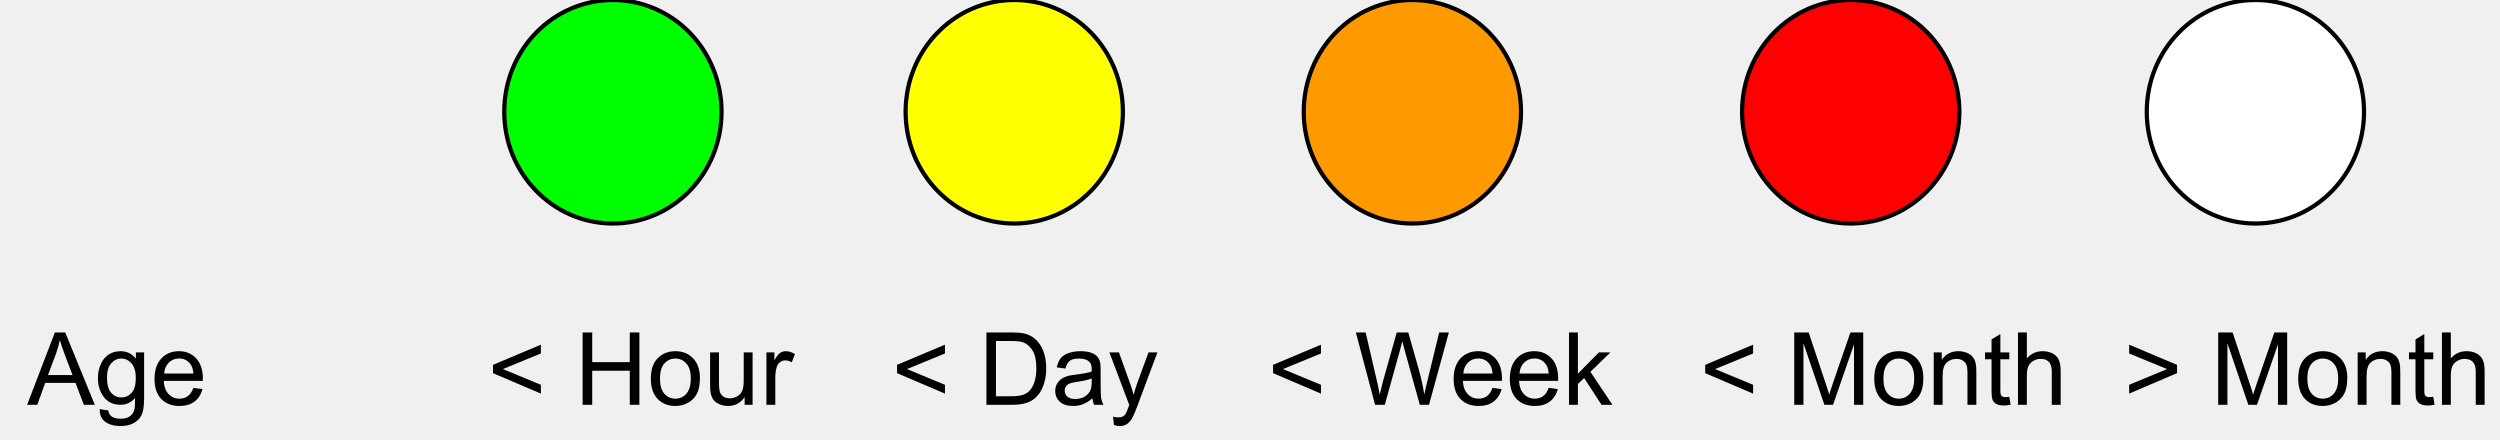
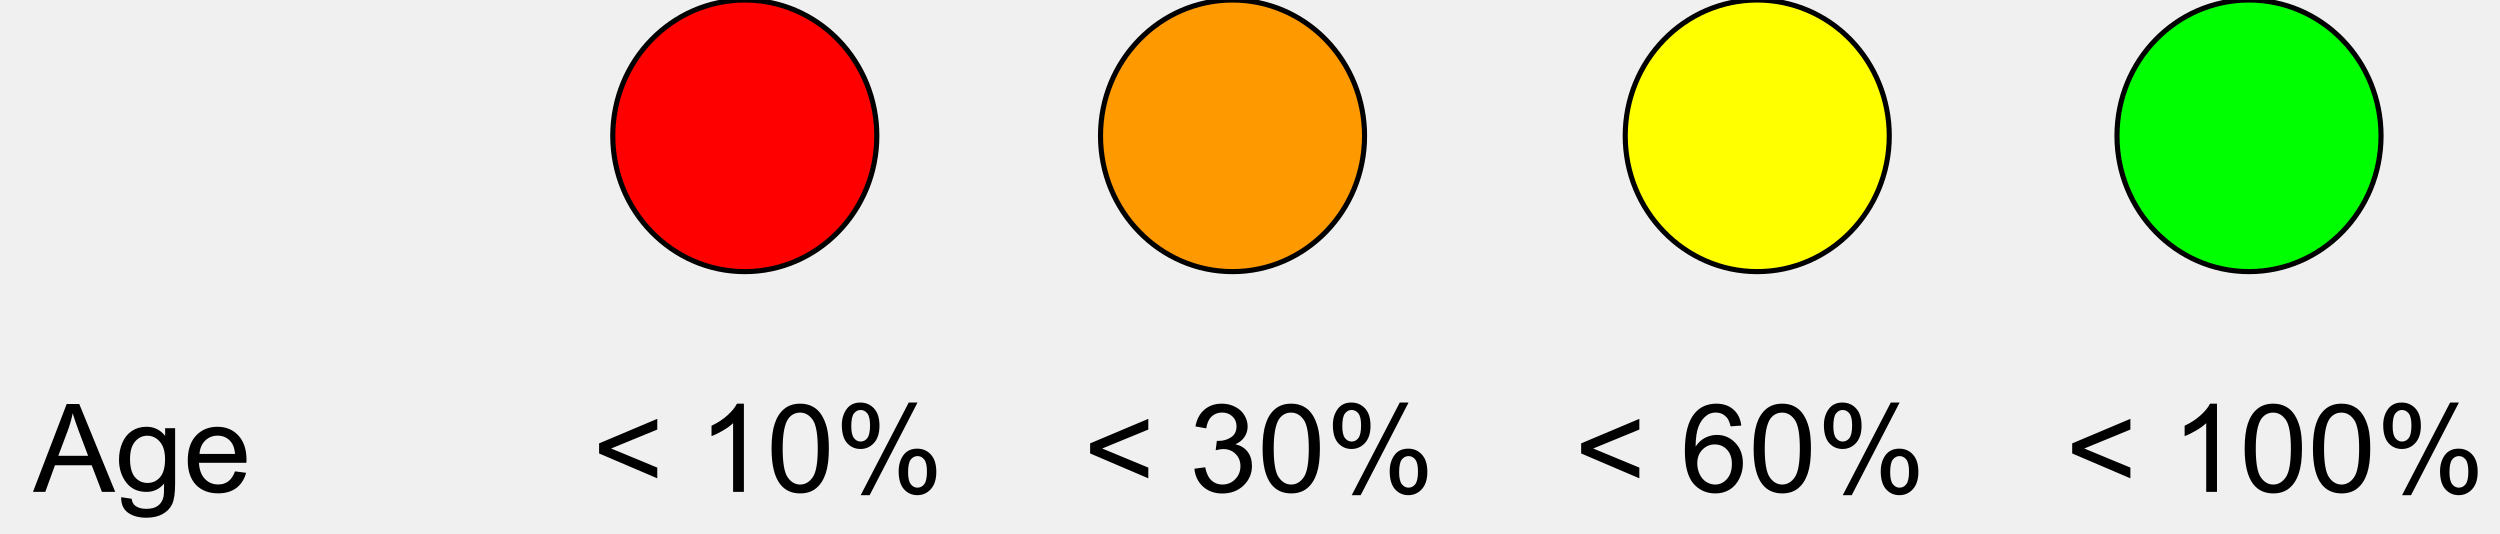
- <svg xmlns="http://www.w3.org/2000/svg" version="1.1" viewBox="0.0 0.0 593.95 104.438" fill="none" stroke="none" stroke-linecap="square" stroke-miterlimit="10">
+ <svg xmlns="http://www.w3.org/2000/svg" version="1.1" viewBox="0.0 0.0 488.764 104.241" fill="none" stroke="none" stroke-linecap="square" stroke-miterlimit="10">
  <clipPath id="p.0">
-     <path d="m0 0l593.95 0l0 104.438l-593.95 0l0 -104.438z" clip-rule="nonzero" />
+     <path d="m0 0l488.764 0l0 104.241l-488.764 0l0 -104.241z" clip-rule="nonzero" />
  </clipPath>
  <g clip-path="url(#p.0)">
-     <path fill="#000000" fill-opacity="0.0" d="m0 0l593.95 0l0 104.438l-593.95 0z" fill-rule="nonzero" />
-     <path fill="#ffff00" d="m215.156 26.551l0 0c0 -14.664 11.556 -26.551 25.811 -26.551l0 0c6.846 0 13.411 2.797 18.251 7.777c4.84 4.979 7.56 11.733 7.56 18.775l0 0c0 14.664 -11.556 26.551 -25.811 26.551l0 0c-14.255 0 -25.811 -11.887 -25.811 -26.551z" fill-rule="nonzero" />
+     <path fill="#000000" fill-opacity="0.0" d="m0 0l488.764 0l0 104.241l-488.764 0z" fill-rule="nonzero" />
+     <path fill="#ff9900" d="m215.156 26.551l0 0c0 -14.664 11.556 -26.551 25.811 -26.551l0 0c6.846 0 13.411 2.797 18.251 7.777c4.84 4.979 7.56 11.733 7.56 18.775l0 0c0 14.664 -11.556 26.551 -25.811 26.551l0 0c-14.255 0 -25.811 -11.887 -25.811 -26.551z" fill-rule="nonzero" />
    <path stroke="#000000" stroke-width="1.0" stroke-linejoin="round" stroke-linecap="butt" d="m215.156 26.551l0 0c0 -14.664 11.556 -26.551 25.811 -26.551l0 0c6.846 0 13.411 2.797 18.251 7.777c4.84 4.979 7.56 11.733 7.56 18.775l0 0c0 14.664 -11.556 26.551 -25.811 26.551l0 0c-14.255 0 -25.811 -11.887 -25.811 -26.551z" fill-rule="nonzero" />
-     <path fill="#ff9900" d="m309.741 26.551l0 0c0 -14.664 11.556 -26.551 25.811 -26.551l0 0c6.846 0 13.411 2.797 18.251 7.777c4.84 4.979 7.56 11.733 7.56 18.775l0 0c0 14.664 -11.556 26.551 -25.811 26.551l0 0c-14.255 0 -25.811 -11.887 -25.811 -26.551z" fill-rule="nonzero" />
-     <path stroke="#000000" stroke-width="1.0" stroke-linejoin="round" stroke-linecap="butt" d="m309.741 26.551l0 0c0 -14.664 11.556 -26.551 25.811 -26.551l0 0c6.846 0 13.411 2.797 18.251 7.777c4.84 4.979 7.56 11.733 7.56 18.775l0 0c0 14.664 -11.556 26.551 -25.811 26.551l0 0c-14.255 0 -25.811 -11.887 -25.811 -26.551z" fill-rule="nonzero" />
-     <path fill="#00ff00" d="m119.802 26.551l0 0c0 -14.664 11.556 -26.551 25.811 -26.551l0 0c6.846 0 13.411 2.797 18.251 7.777c4.84 4.979 7.56 11.733 7.56 18.775l0 0c0 14.664 -11.556 26.551 -25.811 26.551l0 0c-14.255 0 -25.811 -11.887 -25.811 -26.551z" fill-rule="nonzero" />
+     <path fill="#ffff00" d="m317.741 26.551l0 0c0 -14.664 11.556 -26.551 25.811 -26.551l0 0c6.846 0 13.411 2.797 18.251 7.777c4.84 4.979 7.56 11.733 7.56 18.775l0 0c0 14.664 -11.556 26.551 -25.811 26.551l0 0c-14.255 0 -25.811 -11.887 -25.811 -26.551z" fill-rule="nonzero" />
+     <path stroke="#000000" stroke-width="1.0" stroke-linejoin="round" stroke-linecap="butt" d="m317.741 26.551l0 0c0 -14.664 11.556 -26.551 25.811 -26.551l0 0c6.846 0 13.411 2.797 18.251 7.777c4.84 4.979 7.56 11.733 7.56 18.775l0 0c0 14.664 -11.556 26.551 -25.811 26.551l0 0c-14.255 0 -25.811 -11.887 -25.811 -26.551z" fill-rule="nonzero" />
+     <path fill="#ff0000" d="m119.802 26.551l0 0c0 -14.664 11.556 -26.551 25.811 -26.551l0 0c6.846 0 13.411 2.797 18.251 7.777c4.84 4.979 7.56 11.733 7.56 18.775l0 0c0 14.664 -11.556 26.551 -25.811 26.551l0 0c-14.255 0 -25.811 -11.887 -25.811 -26.551z" fill-rule="nonzero" />
    <path stroke="#000000" stroke-width="1.0" stroke-linejoin="round" stroke-linecap="butt" d="m119.802 26.551l0 0c0 -14.664 11.556 -26.551 25.811 -26.551l0 0c6.846 0 13.411 2.797 18.251 7.777c4.84 4.979 7.56 11.733 7.56 18.775l0 0c0 14.664 -11.556 26.551 -25.811 26.551l0 0c-14.255 0 -25.811 -11.887 -25.811 -26.551z" fill-rule="nonzero" />
-     <path fill="#ff0000" d="m413.883 26.551l0 0c0 -14.664 11.556 -26.551 25.811 -26.551l0 0c6.846 0 13.411 2.797 18.251 7.777c4.841 4.979 7.56 11.733 7.56 18.775l0 0c0 14.664 -11.556 26.551 -25.811 26.551l0 0c-14.255 0 -25.811 -11.887 -25.811 -26.551z" fill-rule="nonzero" />
+     <path fill="#00ff00" d="m413.883 26.551l0 0c0 -14.664 11.556 -26.551 25.811 -26.551l0 0c6.846 0 13.411 2.797 18.251 7.777c4.841 4.979 7.56 11.733 7.56 18.775l0 0c0 14.664 -11.556 26.551 -25.811 26.551l0 0c-14.255 0 -25.811 -11.887 -25.811 -26.551z" fill-rule="nonzero" />
    <path stroke="#000000" stroke-width="1.0" stroke-linejoin="round" stroke-linecap="butt" d="m413.883 26.551l0 0c0 -14.664 11.556 -26.551 25.811 -26.551l0 0c6.846 0 13.411 2.797 18.251 7.777c4.841 4.979 7.56 11.733 7.56 18.775l0 0c0 14.664 -11.556 26.551 -25.811 26.551l0 0c-14.255 0 -25.811 -11.887 -25.811 -26.551z" fill-rule="nonzero" />
-     <path fill="#ffffff" d="m510.025 26.551l0 0c0 -14.664 11.556 -26.551 25.811 -26.551l0 0c6.846 0 13.411 2.797 18.251 7.777c4.841 4.979 7.56 11.733 7.56 18.775l0 0c0 14.664 -11.556 26.551 -25.811 26.551l0 0c-14.255 0 -25.811 -11.887 -25.811 -26.551z" fill-rule="nonzero" />
-     <path stroke="#000000" stroke-width="1.0" stroke-linejoin="round" stroke-linecap="butt" d="m510.025 26.551l0 0c0 -14.664 11.556 -26.551 25.811 -26.551l0 0c6.846 0 13.411 2.797 18.251 7.777c4.841 4.979 7.56 11.733 7.56 18.775l0 0c0 14.664 -11.556 26.551 -25.811 26.551l0 0c-14.255 0 -25.811 -11.887 -25.811 -26.551z" fill-rule="nonzero" />
    <path fill="#000000" fill-opacity="0.0" d="m-2.522 64.129l684.882 0l0 44.157l-684.882 0z" fill-rule="nonzero" />
    <path fill="#000000" d="m6.447 96.169l6.594 -17.188l2.453 0l7.031 17.188l-2.594 0l-2.0 -5.203l-7.188 0l-1.891 5.203l-2.406 0zm4.953 -7.062l5.828 0l-1.797 -4.75q-0.812 -2.172 -1.219 -3.562q-0.328 1.656 -0.922 3.281l-1.891 5.031zm12.289 8.094l2.047 0.312q0.125 0.938 0.719 1.375q0.781 0.594 2.141 0.594q1.469 0 2.266 -0.594q0.797 -0.578 1.078 -1.641q0.156 -0.641 0.141 -2.703q-1.375 1.625 -3.438 1.625q-2.562 0 -3.969 -1.844q-1.406 -1.859 -1.406 -4.453q0 -1.781 0.641 -3.281q0.641 -1.516 1.859 -2.328q1.234 -0.828 2.891 -0.828q2.203 0 3.625 1.781l0 -1.5l1.953 0l0 10.766q0 2.906 -0.594 4.109q-0.594 1.219 -1.875 1.922q-1.281 0.703 -3.156 0.703q-2.234 0 -3.609 -1.0q-1.359 -1.0 -1.312 -3.016zm1.734 -7.484q0 2.453 0.969 3.578q0.984 1.125 2.453 1.125q1.453 0 2.438 -1.109q0.984 -1.125 0.984 -3.516q0 -2.281 -1.016 -3.438q-1.016 -1.172 -2.453 -1.172q-1.406 0 -2.391 1.141q-0.984 1.141 -0.984 3.391zm20.52 2.438l2.172 0.281q-0.516 1.906 -1.906 2.969q-1.391 1.047 -3.562 1.047q-2.734 0 -4.344 -1.672q-1.594 -1.688 -1.594 -4.734q0 -3.141 1.609 -4.875q1.625 -1.734 4.203 -1.734q2.5 0 4.078 1.703q1.594 1.703 1.594 4.781q0 0.188 -0.016 0.562l-9.281 0q0.109 2.047 1.156 3.141q1.047 1.094 2.609 1.094q1.156 0 1.969 -0.609q0.828 -0.609 1.312 -1.953zm-6.938 -3.406l6.953 0q-0.141 -1.562 -0.797 -2.359q-1.0 -1.219 -2.609 -1.219q-1.453 0 -2.453 0.984q-0.984 0.969 -1.094 2.594z" fill-rule="nonzero" />
-     <path fill="#000000" d="m117.126 88.653l0 -1.969l11.375 -4.797l0 2.094l-9.016 3.703l9.016 3.734l0 2.094l-11.375 -4.859zm21.293 7.516l0 -17.188l2.281 0l0 7.062l8.922 0l0 -7.062l2.281 0l0 17.188l-2.281 0l0 -8.094l-8.922 0l0 8.094l-2.281 0zm16.207 -6.219q0 -3.469 1.922 -5.125q1.609 -1.391 3.922 -1.391q2.562 0 4.188 1.688q1.625 1.688 1.625 4.641q0 2.406 -0.719 3.781q-0.719 1.375 -2.094 2.141q-1.375 0.766 -3.0 0.766q-2.625 0 -4.234 -1.672q-1.609 -1.688 -1.609 -4.828zm2.172 0q0 2.391 1.031 3.578q1.047 1.188 2.641 1.188q1.562 0 2.609 -1.188q1.047 -1.203 1.047 -3.656q0 -2.312 -1.062 -3.5q-1.047 -1.188 -2.594 -1.188q-1.594 0 -2.641 1.188q-1.031 1.188 -1.031 3.578zm20.113 6.219l0 -1.828q-1.453 2.109 -3.938 2.109q-1.109 0 -2.062 -0.422q-0.953 -0.422 -1.422 -1.062q-0.453 -0.641 -0.641 -1.562q-0.141 -0.625 -0.141 -1.969l0 -7.719l2.109 0l0 6.906q0 1.656 0.141 2.234q0.188 0.828 0.828 1.312q0.656 0.469 1.609 0.469q0.938 0 1.766 -0.484q0.844 -0.5 1.188 -1.328q0.344 -0.844 0.344 -2.438l0 -6.672l2.109 0l0 12.453l-1.891 0zm5.176 0l0 -12.453l1.891 0l0 1.891q0.734 -1.328 1.344 -1.75q0.625 -0.422 1.359 -0.422q1.062 0 2.172 0.688l-0.734 1.953q-0.766 -0.453 -1.547 -0.453q-0.688 0 -1.25 0.422q-0.547 0.406 -0.781 1.141q-0.344 1.125 -0.344 2.469l0 6.516l-2.109 0z" fill-rule="nonzero" />
-     <path fill="#000000" d="m213.126 88.653l0 -1.969l11.375 -4.797l0 2.094l-9.016 3.703l9.016 3.734l0 2.094l-11.375 -4.859zm21.23 7.516l0 -17.188l5.906 0q2.016 0 3.062 0.25q1.484 0.344 2.516 1.234q1.359 1.141 2.031 2.938q0.688 1.781 0.688 4.078q0 1.953 -0.469 3.469q-0.453 1.516 -1.172 2.516q-0.703 0.984 -1.562 1.547q-0.844 0.562 -2.047 0.859q-1.203 0.297 -2.766 0.297l-6.188 0zm2.266 -2.031l3.672 0q1.703 0 2.656 -0.312q0.969 -0.312 1.547 -0.891q0.812 -0.812 1.266 -2.172q0.453 -1.375 0.453 -3.312q0 -2.703 -0.891 -4.141q-0.891 -1.453 -2.156 -1.938q-0.906 -0.359 -2.938 -0.359l-3.609 0l0 13.125zm22.91 0.5q-1.172 0.984 -2.266 1.406q-1.078 0.406 -2.313 0.406q-2.047 0 -3.156 -1.0q-1.094 -1.0 -1.094 -2.562q0 -0.922 0.406 -1.672q0.422 -0.75 1.094 -1.203q0.672 -0.469 1.516 -0.703q0.625 -0.156 1.875 -0.312q2.563 -0.312 3.766 -0.734q0.016 -0.422 0.016 -0.547q0 -1.281 -0.609 -1.812q-0.797 -0.719 -2.391 -0.719q-1.5 0 -2.203 0.531q-0.703 0.516 -1.047 1.844l-2.062 -0.281q0.281 -1.328 0.922 -2.141q0.641 -0.812 1.859 -1.25q1.219 -0.453 2.828 -0.453q1.594 0 2.594 0.375q1.0 0.375 1.469 0.953q0.469 0.562 0.656 1.438q0.094 0.531 0.094 1.938l0 2.812q0 2.938 0.141 3.719q0.141 0.781 0.531 1.5l-2.203 0q-0.328 -0.656 -0.422 -1.531zm-0.172 -4.719q-1.156 0.469 -3.453 0.797q-1.297 0.188 -1.844 0.422q-0.531 0.234 -0.828 0.688q-0.281 0.453 -0.281 1.0q0 0.844 0.625 1.406q0.641 0.562 1.875 0.562q1.219 0 2.172 -0.531q0.953 -0.531 1.391 -1.453q0.344 -0.719 0.344 -2.109l0 -0.781zm5.301 11.047l-0.234 -1.984q0.703 0.188 1.219 0.188q0.703 0 1.125 -0.234q0.422 -0.234 0.688 -0.656q0.203 -0.312 0.641 -1.562q0.062 -0.188 0.188 -0.516l-4.719 -12.484l2.266 0l2.594 7.219q0.5 1.359 0.906 2.875q0.359 -1.453 0.859 -2.828l2.672 -7.266l2.109 0l-4.734 12.672q-0.766 2.047 -1.188 2.812q-0.562 1.047 -1.297 1.531q-0.719 0.484 -1.734 0.484q-0.609 0 -1.359 -0.25z" fill-rule="nonzero" />
-     <path fill="#000000" d="m302.458 88.653l0 -1.969l11.375 -4.797l0 2.094l-9.016 3.703l9.016 3.734l0 2.094l-11.375 -4.859zm24.23 7.516l-4.562 -17.188l2.328 0l2.609 11.266q0.422 1.766 0.734 3.516q0.656 -2.75 0.766 -3.172l3.281 -11.609l2.734 0l2.469 8.703q0.922 3.234 1.328 6.078q0.328 -1.625 0.859 -3.734l2.688 -11.047l2.297 0l-4.719 17.188l-2.188 0l-3.625 -13.094q-0.453 -1.641 -0.531 -2.016q-0.281 1.188 -0.516 2.016l-3.641 13.094l-2.312 0zm27.902 -4.016l2.172 0.281q-0.516 1.906 -1.906 2.969q-1.391 1.047 -3.562 1.047q-2.734 0 -4.344 -1.672q-1.594 -1.688 -1.594 -4.734q0 -3.141 1.609 -4.875q1.625 -1.734 4.203 -1.734q2.5 0 4.078 1.703q1.594 1.703 1.594 4.781q0 0.188 -0.016 0.562l-9.281 0q0.109 2.047 1.156 3.141q1.047 1.094 2.609 1.094q1.156 0 1.969 -0.609q0.828 -0.609 1.312 -1.953zm-6.938 -3.406l6.953 0q-0.141 -1.562 -0.797 -2.359q-1.0 -1.219 -2.609 -1.219q-1.453 0 -2.453 0.984q-0.984 0.969 -1.094 2.594zm20.285 3.406l2.172 0.281q-0.516 1.906 -1.906 2.969q-1.391 1.047 -3.562 1.047q-2.734 0 -4.344 -1.672q-1.594 -1.688 -1.594 -4.734q0 -3.141 1.609 -4.875q1.625 -1.734 4.203 -1.734q2.5 0 4.078 1.703q1.594 1.703 1.594 4.781q0 0.188 -0.016 0.562l-9.281 0q0.109 2.047 1.156 3.141q1.047 1.094 2.609 1.094q1.156 0 1.969 -0.609q0.828 -0.609 1.312 -1.953zm-6.938 -3.406l6.953 0q-0.141 -1.562 -0.797 -2.359q-1.0 -1.219 -2.609 -1.219q-1.453 0 -2.453 0.984q-0.984 0.969 -1.094 2.594zm11.77 7.422l0 -17.188l2.109 0l0 9.797l5.0 -5.062l2.719 0l-4.75 4.625l5.234 7.828l-2.594 0l-4.125 -6.359l-1.484 1.422l0 4.938l-2.109 0z" fill-rule="nonzero" />
-     <path fill="#000000" d="m405.126 88.653l0 -1.969l11.375 -4.797l0 2.094l-9.016 3.703l9.016 3.734l0 2.094l-11.375 -4.859zm21.152 7.516l0 -17.188l3.422 0l4.062 12.172q0.562 1.703 0.828 2.547q0.297 -0.938 0.906 -2.766l4.125 -11.953l3.047 0l0 17.188l-2.188 0l0 -14.375l-4.984 14.375l-2.062 0l-4.969 -14.625l0 14.625l-2.188 0zm19.008 -6.219q0 -3.469 1.922 -5.125q1.609 -1.391 3.922 -1.391q2.562 0 4.188 1.688q1.625 1.688 1.625 4.641q0 2.406 -0.719 3.781q-0.719 1.375 -2.094 2.141q-1.375 0.766 -3.0 0.766q-2.625 0 -4.234 -1.672q-1.609 -1.688 -1.609 -4.828zm2.172 0q0 2.391 1.031 3.578q1.047 1.188 2.641 1.188q1.562 0 2.609 -1.188q1.047 -1.203 1.047 -3.656q0 -2.312 -1.062 -3.5q-1.047 -1.188 -2.594 -1.188q-1.594 0 -2.641 1.188q-1.031 1.188 -1.031 3.578zm11.957 6.219l0 -12.453l1.906 0l0 1.781q1.375 -2.062 3.953 -2.062q1.125 0 2.062 0.406q0.953 0.406 1.422 1.062q0.469 0.656 0.656 1.562q0.125 0.578 0.125 2.047l0 7.656l-2.109 0l0 -7.578q0 -1.281 -0.25 -1.922q-0.25 -0.641 -0.875 -1.016q-0.625 -0.391 -1.469 -0.391q-1.344 0 -2.328 0.859q-0.984 0.859 -0.984 3.25l0 6.797l-2.109 0zm17.957 -1.891l0.312 1.859q-0.891 0.203 -1.594 0.203q-1.156 0 -1.797 -0.359q-0.625 -0.375 -0.891 -0.969q-0.25 -0.594 -0.25 -2.484l0 -7.172l-1.547 0l0 -1.641l1.547 0l0 -3.078l2.094 -1.266l0 4.344l2.125 0l0 1.641l-2.125 0l0 7.281q0 0.906 0.109 1.172q0.125 0.25 0.375 0.406q0.25 0.141 0.719 0.141q0.344 0 0.922 -0.078zm2.059 1.891l0 -17.188l2.109 0l0 6.172q1.484 -1.719 3.734 -1.719q1.375 0 2.391 0.547q1.031 0.547 1.469 1.516q0.438 0.953 0.438 2.781l0 7.891l-2.109 0l0 -7.891q0 -1.578 -0.688 -2.297q-0.688 -0.719 -1.938 -0.719q-0.938 0 -1.766 0.484q-0.828 0.484 -1.188 1.312q-0.344 0.828 -0.344 2.297l0 6.812l-2.109 0zm37.793 -7.516l-11.375 4.859l0 -2.094l9.016 -3.734l-9.016 -3.703l0 -2.094l11.375 4.797l0 1.969zm9.777 7.516l0 -17.188l3.422 0l4.062 12.172q0.562 1.703 0.828 2.547q0.297 -0.938 0.906 -2.766l4.125 -11.953l3.047 0l0 17.188l-2.188 0l0 -14.375l-4.984 14.375l-2.062 0l-4.969 -14.625l0 14.625l-2.188 0zm19.008 -6.219q0 -3.469 1.922 -5.125q1.609 -1.391 3.922 -1.391q2.562 0 4.188 1.688q1.625 1.688 1.625 4.641q0 2.406 -0.719 3.781q-0.719 1.375 -2.094 2.141q-1.375 0.766 -3.0 0.766q-2.625 0 -4.234 -1.672q-1.609 -1.688 -1.609 -4.828zm2.172 0q0 2.391 1.031 3.578q1.047 1.188 2.641 1.188q1.562 0 2.609 -1.188q1.047 -1.203 1.047 -3.656q0 -2.312 -1.062 -3.5q-1.047 -1.188 -2.594 -1.188q-1.594 0 -2.641 1.188q-1.031 1.188 -1.031 3.578zm11.957 6.219l0 -12.453l1.906 0l0 1.781q1.375 -2.062 3.953 -2.062q1.125 0 2.062 0.406q0.953 0.406 1.422 1.062q0.469 0.656 0.656 1.562q0.125 0.578 0.125 2.047l0 7.656l-2.109 0l0 -7.578q0 -1.281 -0.25 -1.922q-0.25 -0.641 -0.875 -1.016q-0.625 -0.391 -1.469 -0.391q-1.344 0 -2.328 0.859q-0.984 0.859 -0.984 3.25l0 6.797l-2.109 0zm17.957 -1.891l0.312 1.859q-0.891 0.203 -1.594 0.203q-1.156 0 -1.797 -0.359q-0.625 -0.375 -0.891 -0.969q-0.25 -0.594 -0.25 -2.484l0 -7.172l-1.547 0l0 -1.641l1.547 0l0 -3.078l2.094 -1.266l0 4.344l2.125 0l0 1.641l-2.125 0l0 7.281q0 0.906 0.109 1.172q0.125 0.25 0.375 0.406q0.25 0.141 0.719 0.141q0.344 0 0.922 -0.078zm2.059 1.891l0 -17.188l2.109 0l0 6.172q1.484 -1.719 3.734 -1.719q1.375 0 2.391 0.547q1.031 0.547 1.469 1.516q0.438 0.953 0.438 2.781l0 7.891l-2.109 0l0 -7.891q0 -1.578 -0.688 -2.297q-0.688 -0.719 -1.938 -0.719q-0.938 0 -1.766 0.484q-0.828 0.484 -1.188 1.312q-0.344 0.828 -0.344 2.297l0 6.812l-2.109 0z" fill-rule="nonzero" />
+     <path fill="#000000" d="m117.126 88.653l0 -1.969l11.375 -4.797l0 2.094l-9.016 3.703l9.016 3.734l0 2.094l-11.375 -4.859zm28.309 7.516l-2.109 0l0 -13.438q-0.75 0.719 -2.0 1.453q-1.234 0.719 -2.219 1.078l0 -2.031q1.781 -0.828 3.094 -2.016q1.328 -1.188 1.875 -2.297l1.359 0l0 17.25zm5.41 -8.469q0 -3.047 0.625 -4.906q0.625 -1.859 1.859 -2.859q1.234 -1.016 3.109 -1.016q1.391 0 2.422 0.562q1.047 0.547 1.719 1.594q0.688 1.047 1.078 2.562q0.391 1.5 0.391 4.062q0 3.016 -0.625 4.875q-0.625 1.859 -1.859 2.875q-1.234 1.016 -3.125 1.016q-2.484 0 -3.891 -1.781q-1.703 -2.156 -1.703 -6.984zm2.172 0q0 4.219 0.984 5.625q0.984 1.406 2.438 1.406q1.453 0 2.438 -1.406q1.0 -1.406 1.0 -5.625q0 -4.25 -1.0 -5.641q-0.984 -1.391 -2.453 -1.391q-1.453 0 -2.328 1.219q-1.078 1.578 -1.078 5.812zm11.566 -4.594q0 -1.828 0.922 -3.109q0.938 -1.297 2.688 -1.297q1.625 0 2.688 1.156q1.062 1.141 1.062 3.391q0 2.172 -1.078 3.359q-1.078 1.172 -2.641 1.172q-1.562 0 -2.609 -1.156q-1.031 -1.172 -1.031 -3.516zm3.672 -2.953q-0.781 0 -1.312 0.688q-0.516 0.672 -0.516 2.484q0 1.656 0.531 2.328q0.531 0.672 1.297 0.672q0.797 0 1.312 -0.672q0.531 -0.688 0.531 -2.5q0 -1.656 -0.531 -2.328q-0.531 -0.672 -1.312 -0.672zm0.016 16.656l9.391 -18.109l1.719 0l-9.359 18.109l-1.75 0zm7.422 -4.672q0 -1.859 0.922 -3.141q0.938 -1.281 2.703 -1.281q1.625 0 2.672 1.156q1.062 1.156 1.062 3.391q0 2.188 -1.078 3.375q-1.062 1.172 -2.641 1.172q-1.562 0 -2.609 -1.172q-1.031 -1.172 -1.031 -3.5zm3.688 -2.969q-0.797 0 -1.328 0.688q-0.516 0.672 -0.516 2.484q0 1.641 0.531 2.328q0.531 0.672 1.297 0.672q0.812 0 1.328 -0.672q0.531 -0.688 0.531 -2.484q0 -1.672 -0.531 -2.344q-0.531 -0.672 -1.312 -0.672z" fill-rule="nonzero" />
+     <path fill="#000000" d="m213.126 88.653l0 -1.969l11.375 -4.797l0 2.094l-9.016 3.703l9.016 3.734l0 2.094l-11.375 -4.859zm20.387 2.984l2.109 -0.281q0.359 1.781 1.234 2.578q0.875 0.797 2.125 0.797q1.484 0 2.5 -1.031q1.031 -1.031 1.031 -2.562q0 -1.453 -0.953 -2.391q-0.938 -0.953 -2.406 -0.953q-0.594 0 -1.484 0.234l0.234 -1.844q0.203 0.016 0.344 0.016q1.344 0 2.422 -0.703q1.078 -0.703 1.078 -2.156q0 -1.172 -0.797 -1.922q-0.781 -0.766 -2.016 -0.766q-1.234 0 -2.062 0.781q-0.812 0.766 -1.047 2.312l-2.109 -0.375q0.391 -2.125 1.75 -3.281q1.375 -1.172 3.422 -1.172q1.406 0 2.578 0.609q1.188 0.594 1.812 1.641q0.641 1.047 0.641 2.219q0 1.109 -0.609 2.031q-0.594 0.906 -1.766 1.438q1.531 0.359 2.375 1.469q0.844 1.109 0.844 2.766q0 2.25 -1.641 3.828q-1.641 1.562 -4.156 1.562q-2.266 0 -3.766 -1.344q-1.484 -1.359 -1.688 -3.5zm13.332 -3.938q0 -3.047 0.625 -4.906q0.625 -1.859 1.859 -2.859q1.234 -1.016 3.109 -1.016q1.391 0 2.422 0.562q1.047 0.547 1.719 1.594q0.688 1.047 1.078 2.562q0.391 1.5 0.391 4.062q0 3.016 -0.625 4.875q-0.625 1.859 -1.859 2.875q-1.234 1.016 -3.125 1.016q-2.484 0 -3.891 -1.781q-1.703 -2.156 -1.703 -6.984zm2.172 0q0 4.219 0.984 5.625q0.984 1.406 2.438 1.406q1.453 0 2.438 -1.406q1.0 -1.406 1.0 -5.625q0 -4.25 -1.0 -5.641q-0.984 -1.391 -2.453 -1.391q-1.453 0 -2.328 1.219q-1.078 1.578 -1.078 5.812zm11.566 -4.594q0 -1.828 0.922 -3.109q0.938 -1.297 2.688 -1.297q1.625 0 2.688 1.156q1.062 1.141 1.062 3.391q0 2.172 -1.078 3.359q-1.078 1.172 -2.641 1.172q-1.562 0 -2.609 -1.156q-1.031 -1.172 -1.031 -3.516zm3.672 -2.953q-0.781 0 -1.312 0.688q-0.516 0.672 -0.516 2.484q0 1.656 0.531 2.328q0.531 0.672 1.297 0.672q0.797 0 1.312 -0.672q0.531 -0.688 0.531 -2.5q0 -1.656 -0.531 -2.328q-0.531 -0.672 -1.312 -0.672zm0.016 16.656l9.391 -18.109l1.719 0l-9.359 18.109l-1.75 0zm7.422 -4.672q0 -1.859 0.922 -3.141q0.938 -1.281 2.703 -1.281q1.625 0 2.672 1.156q1.062 1.156 1.062 3.391q0 2.188 -1.078 3.375q-1.062 1.172 -2.641 1.172q-1.562 0 -2.609 -1.172q-1.031 -1.172 -1.031 -3.5zm3.688 -2.969q-0.797 0 -1.328 0.688q-0.516 0.672 -0.516 2.484q0 1.641 0.531 2.328q0.531 0.672 1.297 0.672q0.812 0 1.328 -0.672q0.531 -0.688 0.531 -2.484q0 -1.672 -0.531 -2.344q-0.531 -0.672 -1.312 -0.672z" fill-rule="nonzero" />
+     <path fill="#000000" d="m309.126 88.653l0 -1.969l11.375 -4.797l0 2.094l-9.016 3.703l9.016 3.734l0 2.094l-11.375 -4.859zm31.309 -5.453l-2.094 0.156q-0.281 -1.234 -0.797 -1.797q-0.859 -0.906 -2.109 -0.906q-1.0 0 -1.766 0.562q-1.0 0.719 -1.578 2.125q-0.562 1.391 -0.594 3.969q0.766 -1.156 1.859 -1.719q1.109 -0.562 2.312 -0.562q2.109 0 3.594 1.547q1.484 1.547 1.484 4.016q0 1.609 -0.703 3.0q-0.688 1.391 -1.906 2.141q-1.219 0.734 -2.766 0.734q-2.641 0 -4.312 -1.938q-1.656 -1.953 -1.656 -6.406q0 -4.969 1.844 -7.234q1.594 -1.969 4.312 -1.969q2.031 0 3.328 1.141q1.297 1.125 1.547 3.141zm-8.609 7.406q0 1.078 0.453 2.078q0.469 1.0 1.297 1.531q0.844 0.516 1.75 0.516q1.344 0 2.297 -1.078q0.969 -1.078 0.969 -2.938q0 -1.781 -0.953 -2.797q-0.953 -1.031 -2.391 -1.031q-1.422 0 -2.422 1.031q-1.0 1.016 -1.0 2.688zm11.02 -2.906q0 -3.047 0.625 -4.906q0.625 -1.859 1.859 -2.859q1.234 -1.016 3.109 -1.016q1.391 0 2.422 0.562q1.047 0.547 1.719 1.594q0.688 1.047 1.078 2.562q0.391 1.5 0.391 4.062q0 3.016 -0.625 4.875q-0.625 1.859 -1.859 2.875q-1.234 1.016 -3.125 1.016q-2.484 0 -3.891 -1.781q-1.703 -2.156 -1.703 -6.984zm2.172 0q0 4.219 0.984 5.625q0.984 1.406 2.438 1.406q1.453 0 2.438 -1.406q1.0 -1.406 1.0 -5.625q0 -4.25 -1.0 -5.641q-0.984 -1.391 -2.453 -1.391q-1.453 0 -2.328 1.219q-1.078 1.578 -1.078 5.812zm11.566 -4.594q0 -1.828 0.922 -3.109q0.938 -1.297 2.688 -1.297q1.625 0 2.688 1.156q1.062 1.141 1.062 3.391q0 2.172 -1.078 3.359q-1.078 1.172 -2.641 1.172q-1.562 0 -2.609 -1.156q-1.031 -1.172 -1.031 -3.516zm3.672 -2.953q-0.781 0 -1.312 0.688q-0.516 0.672 -0.516 2.484q0 1.656 0.531 2.328q0.531 0.672 1.297 0.672q0.797 0 1.312 -0.672q0.531 -0.688 0.531 -2.5q0 -1.656 -0.531 -2.328q-0.531 -0.672 -1.312 -0.672zm0.016 16.656l9.391 -18.109l1.719 0l-9.359 18.109l-1.75 0zm7.422 -4.672q0 -1.859 0.922 -3.141q0.938 -1.281 2.703 -1.281q1.625 0 2.672 1.156q1.062 1.156 1.062 3.391q0 2.188 -1.078 3.375q-1.062 1.172 -2.641 1.172q-1.562 0 -2.609 -1.172q-1.031 -1.172 -1.031 -3.5zm3.688 -2.969q-0.797 0 -1.328 0.688q-0.516 0.672 -0.516 2.484q0 1.641 0.531 2.328q0.531 0.672 1.297 0.672q0.812 0 1.328 -0.672q0.531 -0.688 0.531 -2.484q0 -1.672 -0.531 -2.344q-0.531 -0.672 -1.312 -0.672z" fill-rule="nonzero" />
+     <path fill="#000000" d="m405.126 88.653l0 -1.969l11.375 -4.797l0 2.094l-9.016 3.703l9.016 3.734l0 2.094l-11.375 -4.859zm28.309 7.516l-2.109 0l0 -13.438q-0.75 0.719 -2.0 1.453q-1.234 0.719 -2.219 1.078l0 -2.031q1.781 -0.828 3.094 -2.016q1.328 -1.188 1.875 -2.297l1.359 0l0 17.25zm5.41 -8.469q0 -3.047 0.625 -4.906q0.625 -1.859 1.859 -2.859q1.234 -1.016 3.109 -1.016q1.391 0 2.422 0.562q1.047 0.547 1.719 1.594q0.688 1.047 1.078 2.562q0.391 1.5 0.391 4.062q0 3.016 -0.625 4.875q-0.625 1.859 -1.859 2.875q-1.234 1.016 -3.125 1.016q-2.484 0 -3.891 -1.781q-1.703 -2.156 -1.703 -6.984zm2.172 0q0 4.219 0.984 5.625q0.984 1.406 2.438 1.406q1.453 0 2.438 -1.406q1.0 -1.406 1.0 -5.625q0 -4.25 -1.0 -5.641q-0.984 -1.391 -2.453 -1.391q-1.453 0 -2.328 1.219q-1.078 1.578 -1.078 5.812zm11.176 0q0 -3.047 0.625 -4.906q0.625 -1.859 1.859 -2.859q1.234 -1.016 3.109 -1.016q1.391 0 2.422 0.562q1.047 0.547 1.719 1.594q0.688 1.047 1.078 2.562q0.391 1.5 0.391 4.062q0 3.016 -0.625 4.875q-0.625 1.859 -1.859 2.875q-1.234 1.016 -3.125 1.016q-2.484 0 -3.891 -1.781q-1.703 -2.156 -1.703 -6.984zm2.172 0q0 4.219 0.984 5.625q0.984 1.406 2.438 1.406q1.453 0 2.438 -1.406q1.0 -1.406 1.0 -5.625q0 -4.25 -1.0 -5.641q-0.984 -1.391 -2.453 -1.391q-1.453 0 -2.328 1.219q-1.078 1.578 -1.078 5.812zm11.566 -4.594q0 -1.828 0.922 -3.109q0.938 -1.297 2.688 -1.297q1.625 0 2.688 1.156q1.062 1.141 1.062 3.391q0 2.172 -1.078 3.359q-1.078 1.172 -2.641 1.172q-1.562 0 -2.609 -1.156q-1.031 -1.172 -1.031 -3.516zm3.672 -2.953q-0.781 0 -1.312 0.688q-0.516 0.672 -0.516 2.484q0 1.656 0.531 2.328q0.531 0.672 1.297 0.672q0.797 0 1.312 -0.672q0.531 -0.688 0.531 -2.5q0 -1.656 -0.531 -2.328q-0.531 -0.672 -1.312 -0.672zm0.016 16.656l9.391 -18.109l1.719 0l-9.359 18.109l-1.75 0zm7.422 -4.672q0 -1.859 0.922 -3.141q0.938 -1.281 2.703 -1.281q1.625 0 2.672 1.156q1.062 1.156 1.062 3.391q0 2.188 -1.078 3.375q-1.062 1.172 -2.641 1.172q-1.562 0 -2.609 -1.172q-1.031 -1.172 -1.031 -3.5zm3.688 -2.969q-0.797 0 -1.328 0.688q-0.516 0.672 -0.516 2.484q0 1.641 0.531 2.328q0.531 0.672 1.297 0.672q0.812 0 1.328 -0.672q0.531 -0.688 0.531 -2.484q0 -1.672 -0.531 -2.344q-0.531 -0.672 -1.312 -0.672z" fill-rule="nonzero" />
  </g>
</svg>
